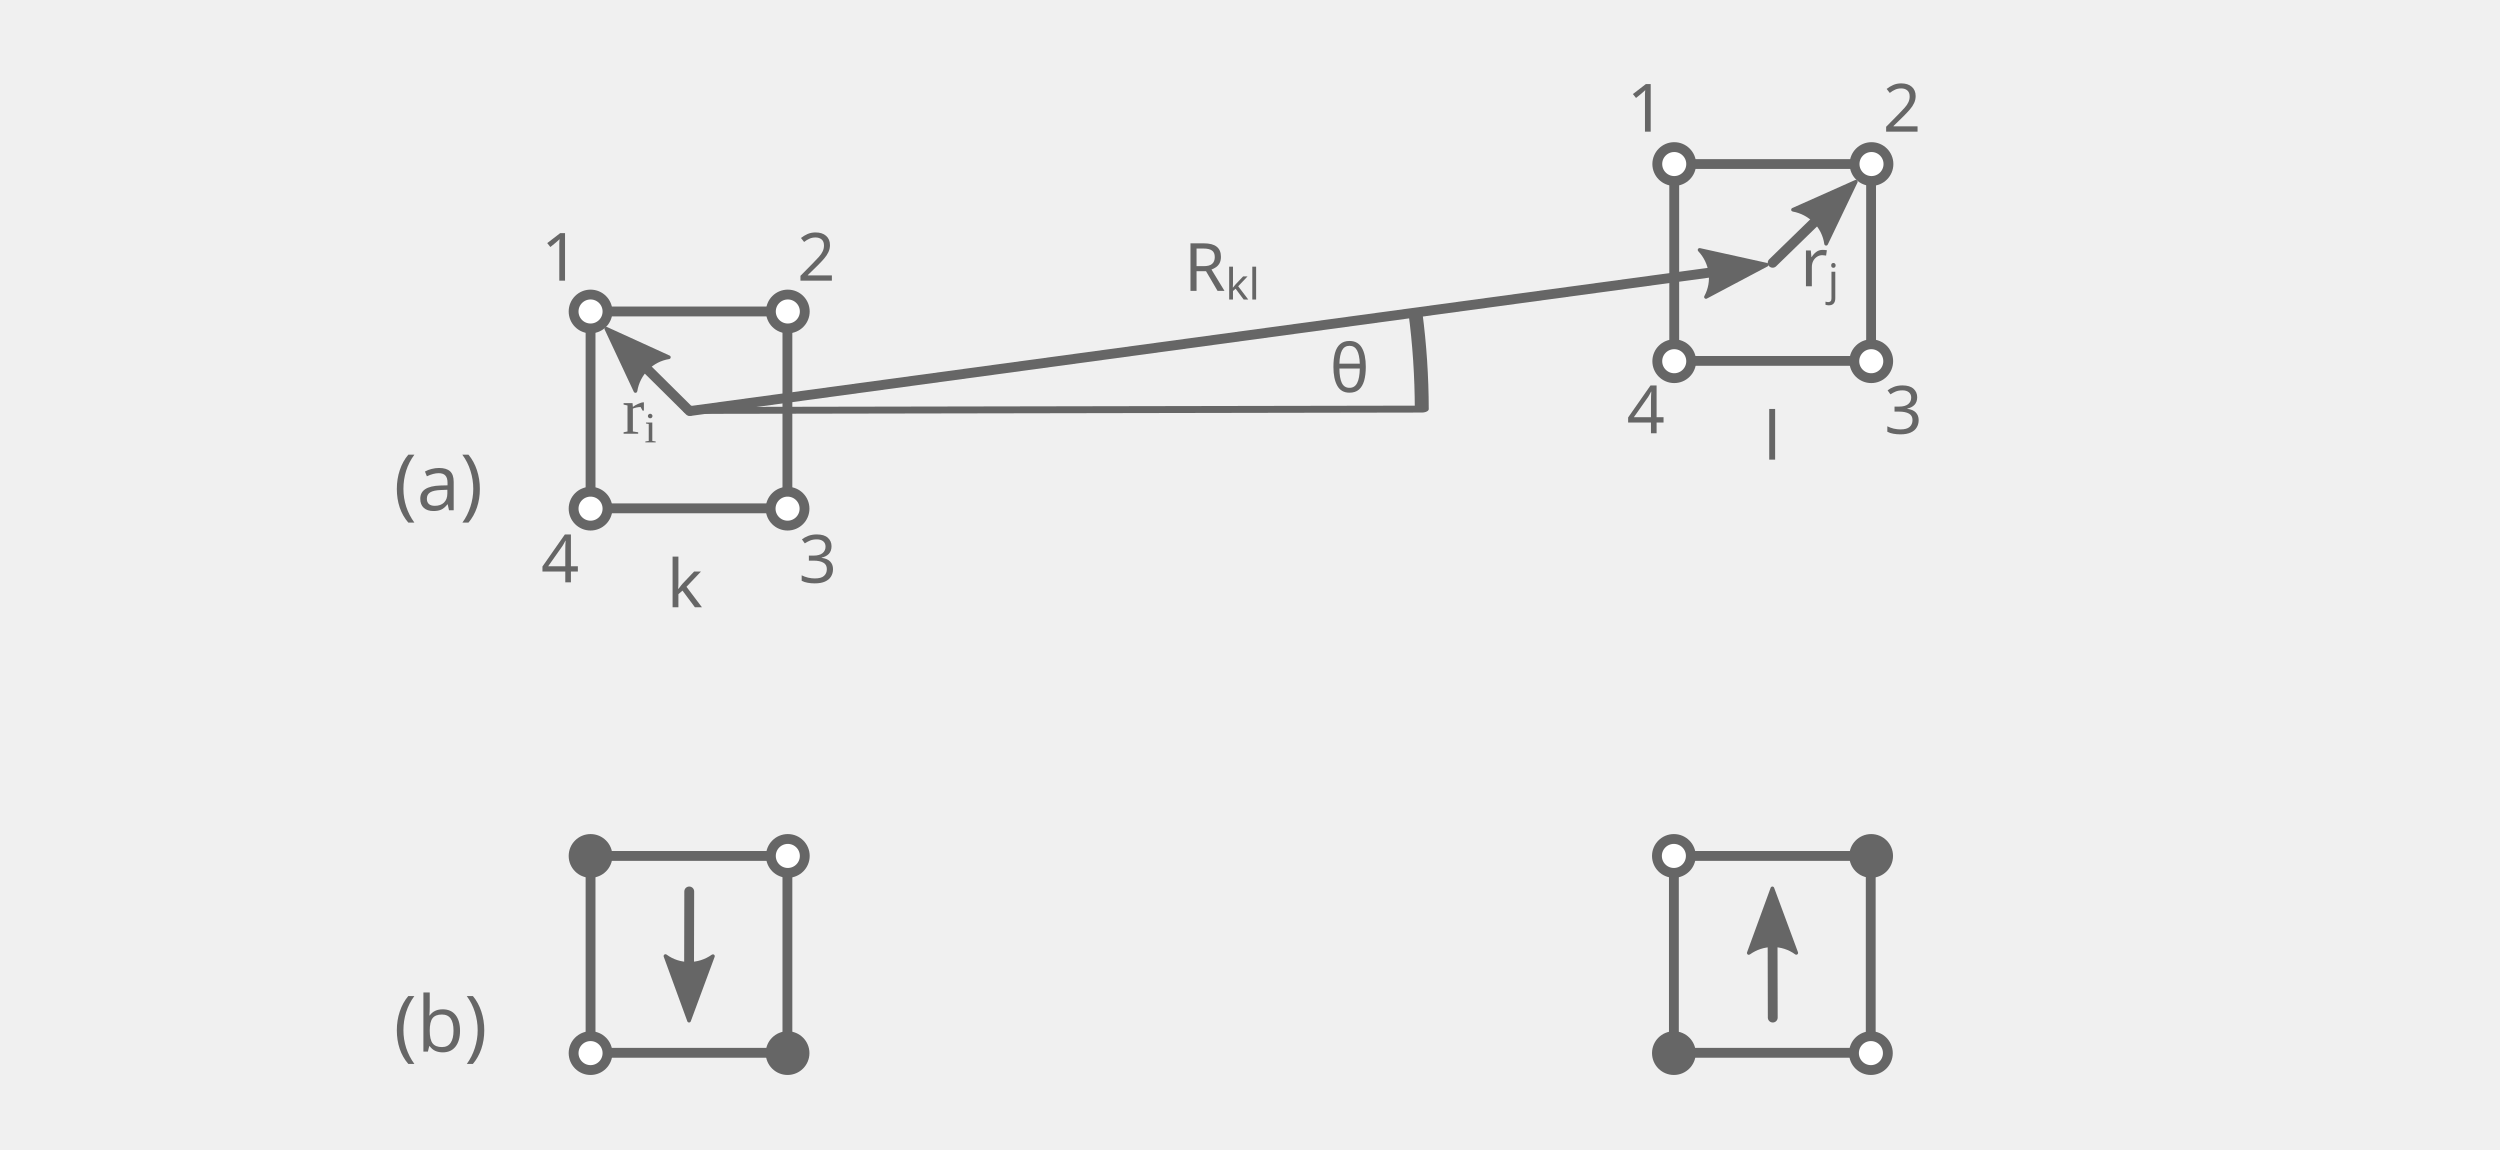
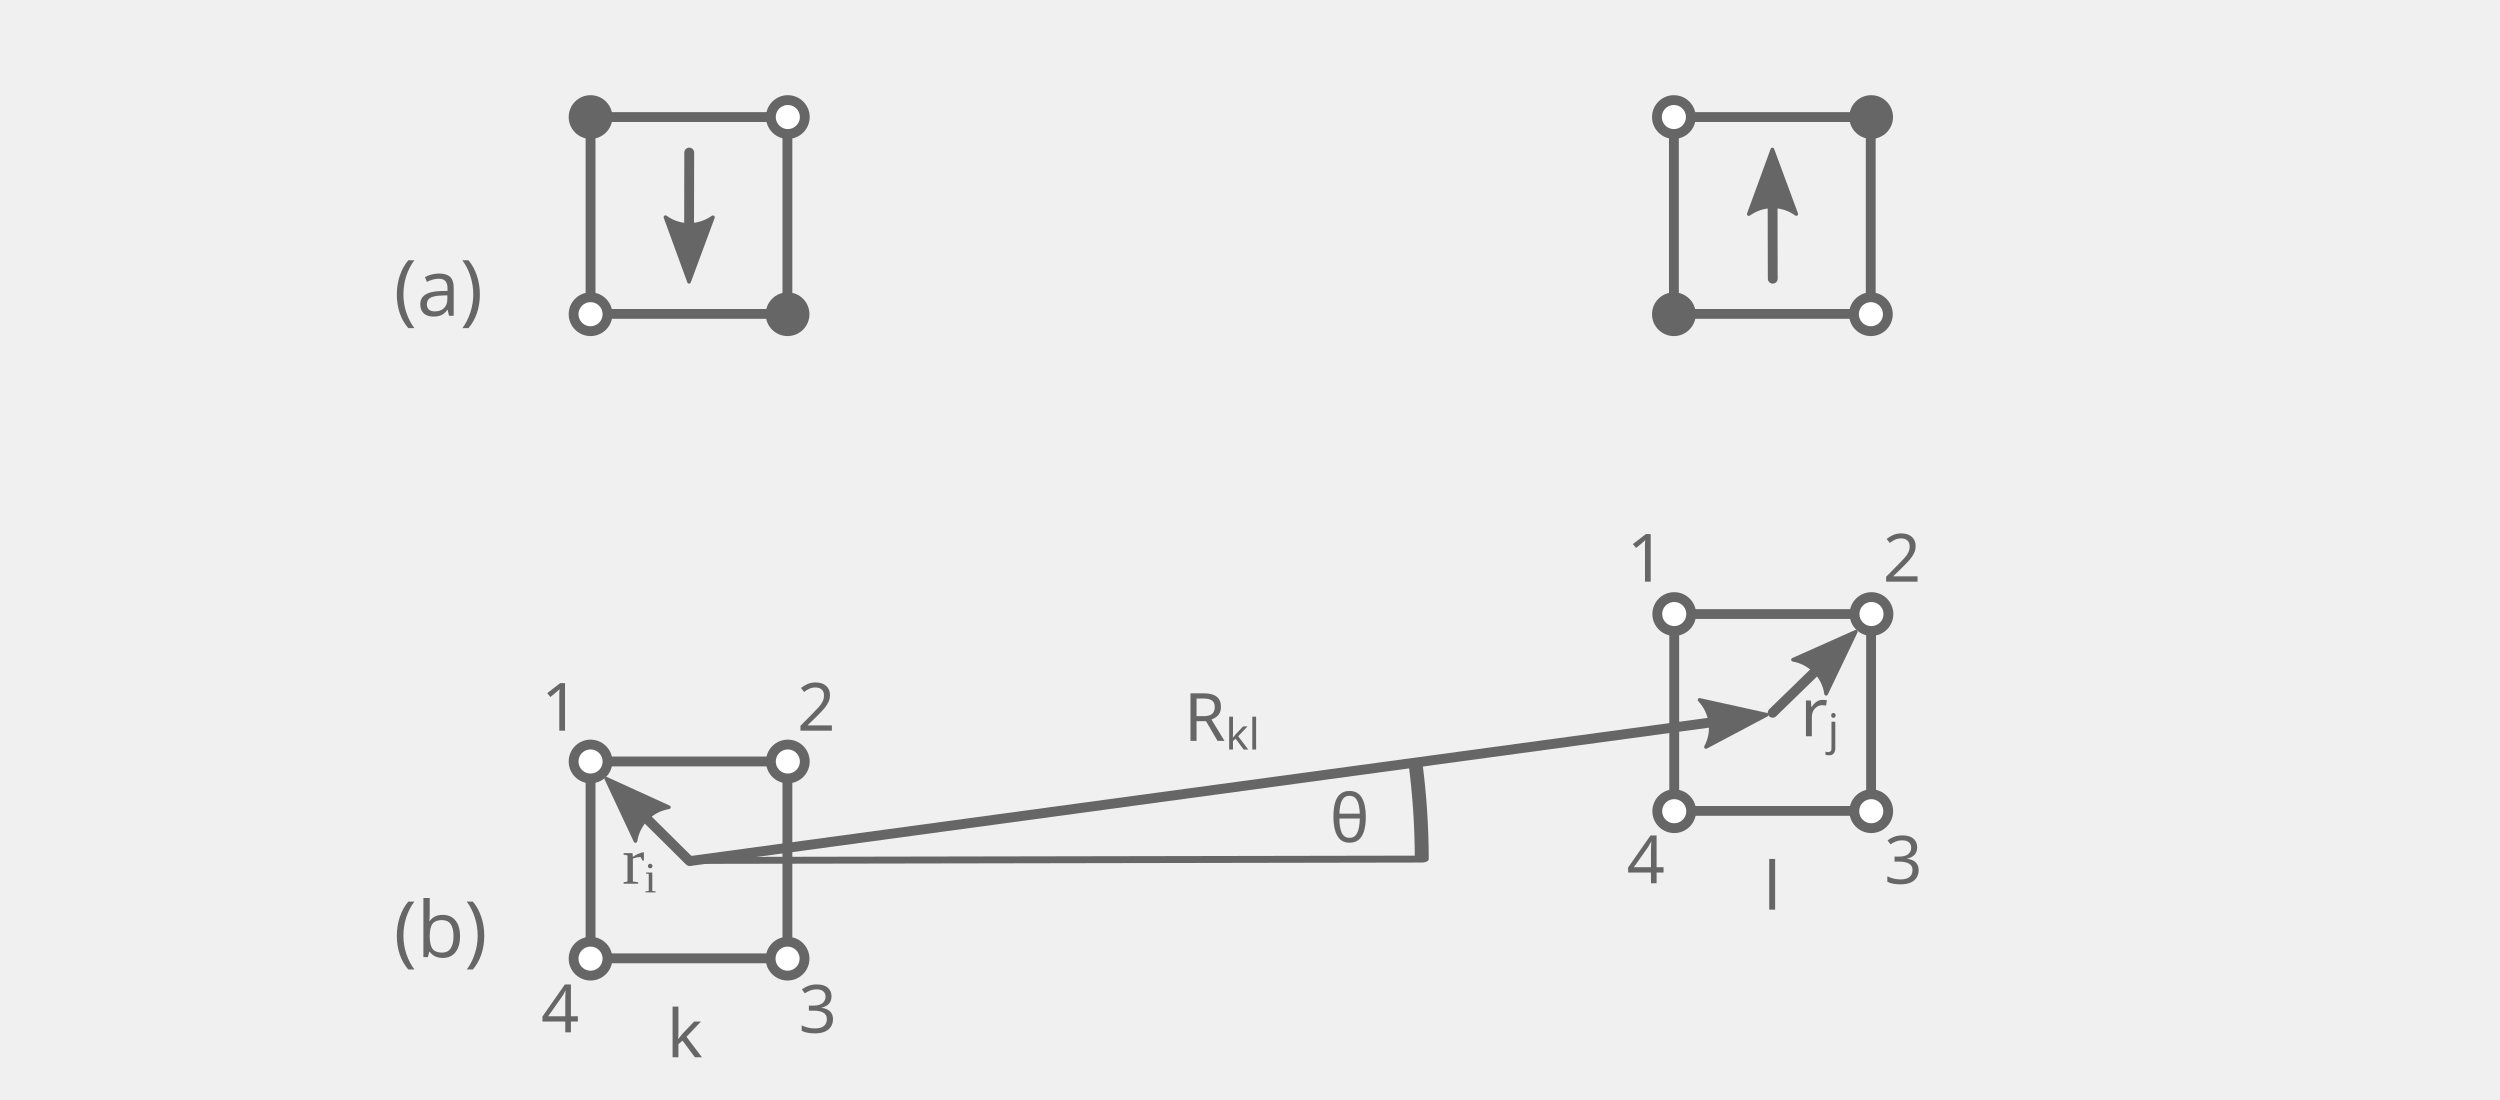
- <svg xmlns="http://www.w3.org/2000/svg" width="450" height="207" id="svg2" version="1.1">
+ <svg xmlns="http://www.w3.org/2000/svg" width="450" height="198" id="svg2" version="1.1">
  <defs id="defs4">
    <marker style="overflow:visible" id="Arrow2Mstart" refX="0" refY="0" orient="auto">
      <path transform="scale(0.6,0.6)" d="M 8.719,4.034 -2.207,0.016 8.719,-4.002 c -1.745,2.372 -1.735,5.617 -6e-7,8.035 z" style="fill-rule:evenodd;stroke-width:0.625;stroke-linejoin:round" id="path6760" />
    </marker>
    <marker style="overflow:visible" id="Arrow2Sstart" refX="0" refY="0" orient="auto">
      <path transform="matrix(0.3,0,0,0.3,-0.69,0)" d="M 8.719,4.034 -2.207,0.016 8.719,-4.002 c -1.745,2.372 -1.735,5.617 -6e-7,8.035 z" style="fill-rule:evenodd;stroke-width:0.625;stroke-linejoin:round" id="path6766" />
    </marker>
    <marker style="overflow:visible" id="Arrow2Lstart" refX="0" refY="0" orient="auto">
      <path transform="matrix(1.1,0,0,1.1,1.1,0)" d="M 8.719,4.034 -2.207,0.016 8.719,-4.002 c -1.745,2.372 -1.735,5.617 -6e-7,8.035 z" style="fill-rule:evenodd;stroke-width:0.625;stroke-linejoin:round" id="path6754" />
    </marker>
    <marker style="overflow:visible" id="Arrow1Sstart" refX="0" refY="0" orient="auto">
      <path transform="matrix(0.2,0,0,0.2,1.2,0)" style="fill-rule:evenodd;stroke:#000000;stroke-width:1pt" d="M 0,0 5,-5 -12.5,0 5,5 0,0 z" id="path6748" />
    </marker>
    <marker orient="auto" refY="0" refX="0" id="Arrow1Mstart" style="overflow:visible">
      <path id="path3837" d="M 0,0 5,-5 -12.5,0 5,5 0,0 z" style="fill-rule:evenodd;stroke:#000000;stroke-width:1pt" transform="matrix(0.4,0,0,0.4,4,0)" />
    </marker>
    <marker orient="auto" refY="0" refX="0" id="Arrow1Mend" style="overflow:visible">
      <path id="path3840" d="M 0,0 5,-5 -12.5,0 5,5 0,0 z" style="fill-rule:evenodd;stroke:#000000;stroke-width:1pt" transform="matrix(-0.4,0,0,-0.4,-4,0)" />
    </marker>
    <marker style="overflow:visible" id="Arrow2Mend" refX="0" refY="0" orient="auto">
      <path transform="scale(-0.6,-0.6)" d="M 8.719,4.034 -2.207,0.016 8.719,-4.002 c -1.745,2.372 -1.735,5.617 -6e-7,8.035 z" style="fill-rule:evenodd;stroke-width:0.625;stroke-linejoin:round" id="path3858" />
    </marker>
    <marker style="overflow:visible" id="Arrow1Lend" refX="0" refY="0" orient="auto">
      <path transform="matrix(-0.8,0,0,-0.8,-10,0)" style="fill-rule:evenodd;stroke:#000000;stroke-width:1pt" d="M 0,0 5,-5 -12.5,0 5,5 0,0 z" id="path3834" />
    </marker>
    <marker style="overflow:visible" id="Arrow2Lend" refX="0" refY="0" orient="auto">
      <path transform="matrix(-1.1,0,0,-1.1,-1.1,0)" d="M 8.719,4.034 -2.207,0.016 8.719,-4.002 c -1.745,2.372 -1.735,5.617 -6e-7,8.035 z" style="fill-rule:evenodd;stroke-width:0.625;stroke-linejoin:round" id="path3852" />
    </marker>
    <marker style="overflow:visible" id="Arrow1Lstart" refX="0" refY="0" orient="auto">
      <path transform="matrix(0.8,0,0,0.8,10,0)" style="fill-rule:evenodd;stroke:#000000;stroke-width:1pt" d="M 0,0 5,-5 -12.5,0 5,5 0,0 z" id="path3831" />
    </marker>
    <marker style="overflow:visible" id="Arrow2Mendq" refX="0" refY="0" orient="auto">
      <path transform="scale(-0.6,-0.6)" d="M 8.719,4.034 -2.207,0.016 8.719,-4.002 c -1.745,2.372 -1.735,5.617 -6e-7,8.035 z" style="fill:#666666;fill-rule:evenodd;stroke:#666666;stroke-width:0.625;stroke-linejoin:round" id="path5586" />
    </marker>
    <marker orient="auto" refY="0" refX="0" id="Arrow1Mstartq" style="overflow:visible">
      <path id="path7377" d="M 0,0 5,-5 -12.5,0 5,5 0,0 z" style="fill:#666666;fill-rule:evenodd;stroke:#666666;stroke-width:1pt" transform="matrix(0.4,0,0,0.4,4,0)" />
    </marker>
    <marker style="overflow:visible" id="Arrow2Mstartj" refX="0" refY="0" orient="auto">
      <path transform="scale(0.6,0.6)" d="M 8.719,4.034 -2.207,0.016 8.719,-4.002 c -1.745,2.372 -1.735,5.617 -6e-7,8.035 z" style="fill:#666666;fill-rule:evenodd;stroke:#666666;stroke-width:0.625;stroke-linejoin:round" id="path8649" />
    </marker>
    <marker style="overflow:visible" id="Arrow2MstartR" refX="0" refY="0" orient="auto">
      <path transform="scale(0.6,0.6)" d="M 8.719,4.034 -2.207,0.016 8.719,-4.002 c -1.745,2.372 -1.735,5.617 -6e-7,8.035 z" style="fill:#666666;fill-rule:evenodd;stroke:#666666;stroke-width:0.625;stroke-linejoin:round" id="path8652" />
    </marker>
    <marker style="overflow:visible" id="Arrow2Mstart8" refX="0" refY="0" orient="auto">
      <path transform="scale(0.6,0.6)" d="M 8.719,4.034 -2.207,0.016 8.719,-4.002 c -1.745,2.372 -1.735,5.617 -6e-7,8.035 z" style="fill:#666666;fill-rule:evenodd;stroke:#666666;stroke-width:0.625;stroke-linejoin:round" id="path8655" />
    </marker>
    <marker style="overflow:visible" id="Arrow2Mstart5" refX="0" refY="0" orient="auto">
      <path transform="scale(0.6,0.6)" d="M 8.719,4.034 -2.207,0.016 8.719,-4.002 c -1.745,2.372 -1.735,5.617 -6e-7,8.035 z" style="fill:#666666;fill-rule:evenodd;stroke:#666666;stroke-width:0.625;stroke-linejoin:round" id="path8658" />
    </marker>
    <marker style="overflow:visible" id="Arrow2Mstartu" refX="0" refY="0" orient="auto">
      <path transform="scale(0.6,0.6)" d="M 8.719,4.034 -2.207,0.016 8.719,-4.002 c -1.745,2.372 -1.735,5.617 -6e-7,8.035 z" style="fill:#666666;fill-rule:evenodd;stroke:#666666;stroke-width:0.625;stroke-linejoin:round" id="path8661" />
    </marker>
  </defs>
-   <g transform="translate(0,-845.362)" id="layer1">
-     <g transform="matrix(0.5,0,0,0.5,79.72441,844.7371)" id="g3801">
-       <rect style="fill:none;stroke:#666666;stroke-width:3.543;stroke-linecap:round;stroke-linejoin:round;stroke-miterlimit:4;stroke-opacity:1;stroke-dasharray:none;stroke-dashoffset:0" id="rect3778" width="70.866" height="70.866" x="53.15" y="51.024" transform="translate(0,62.36218)" />
-       <path style="fill:#ffffff;stroke:#666666;stroke-width:10.291;stroke-linecap:round;stroke-linejoin:round;stroke-miterlimit:4;stroke-opacity:1;stroke-dasharray:none;stroke-dashoffset:0" id="path3793" d="m 70.866,51.024 c 0,9.785 -7.932,17.717 -17.717,17.717 -9.785,0 -17.717,-7.932 -17.717,-17.717 0,-9.785 7.932,-17.717 17.717,-17.717 9.785,0 17.717,7.932 17.717,17.717 z" transform="matrix(0.3442988,0,0,0.3442988,34.85026,95.81844)" />
-       <path transform="matrix(0.3442988,0,0,0.3442988,105.8681,95.81844)" d="m 70.866,51.024 c 0,9.785 -7.932,17.717 -17.717,17.717 -9.785,0 -17.717,-7.932 -17.717,-17.717 0,-9.785 7.932,-17.717 17.717,-17.717 9.785,0 17.717,7.932 17.717,17.717 z" id="path3795" style="fill:#ffffff;stroke:#666666;stroke-width:10.291;stroke-linecap:round;stroke-linejoin:round;stroke-miterlimit:4;stroke-opacity:1;stroke-dasharray:none;stroke-dashoffset:0" />
-       <path transform="matrix(0.3442988,0,0,0.3442988,34.85026,166.8006)" d="m 70.866,51.024 c 0,9.785 -7.932,17.717 -17.717,17.717 -9.785,0 -17.717,-7.932 -17.717,-17.717 0,-9.785 7.932,-17.717 17.717,-17.717 9.785,0 17.717,7.932 17.717,17.717 z" id="path3797" style="fill:#ffffff;stroke:#666666;stroke-width:10.291;stroke-linecap:round;stroke-linejoin:round;stroke-miterlimit:4;stroke-opacity:1;stroke-dasharray:none;stroke-dashoffset:0" />
-       <path style="fill:#ffffff;stroke:#666666;stroke-width:10.291;stroke-linecap:round;stroke-linejoin:round;stroke-miterlimit:4;stroke-opacity:1;stroke-dasharray:none;stroke-dashoffset:0" id="path3799" d="m 70.866,51.024 c 0,9.785 -7.932,17.717 -17.717,17.717 -9.785,0 -17.717,-7.932 -17.717,-17.717 0,-9.785 7.932,-17.717 17.717,-17.717 9.785,0 17.717,7.932 17.717,17.717 z" transform="matrix(0.3442988,0,0,0.3442988,105.7788,166.8006)" />
+   <g transform="translate(0,-854.362)" id="layer1">
+     <g id="g4951" transform="translate(0,90)">
+       <g id="g3801" transform="matrix(0.5,0,0,0.5,79.72441,844.7371)">
+         <rect transform="translate(0,62.36218)" y="51.024" x="53.15" height="70.866" width="70.866" id="rect3778" style="fill:none;stroke:#666666;stroke-width:3.543;stroke-linecap:round;stroke-linejoin:round;stroke-miterlimit:4;stroke-opacity:1;stroke-dasharray:none;stroke-dashoffset:0" />
+         <path transform="matrix(0.3442988,0,0,0.3442988,34.85026,95.81844)" d="m 70.866,51.024 c 0,9.785 -7.932,17.717 -17.717,17.717 -9.785,0 -17.717,-7.932 -17.717,-17.717 0,-9.785 7.932,-17.717 17.717,-17.717 9.785,0 17.717,7.932 17.717,17.717 z" id="path3793" style="fill:#ffffff;stroke:#666666;stroke-width:10.291;stroke-linecap:round;stroke-linejoin:round;stroke-miterlimit:4;stroke-opacity:1;stroke-dasharray:none;stroke-dashoffset:0" />
+         <path style="fill:#ffffff;stroke:#666666;stroke-width:10.291;stroke-linecap:round;stroke-linejoin:round;stroke-miterlimit:4;stroke-opacity:1;stroke-dasharray:none;stroke-dashoffset:0" id="path3795" d="m 70.866,51.024 c 0,9.785 -7.932,17.717 -17.717,17.717 -9.785,0 -17.717,-7.932 -17.717,-17.717 0,-9.785 7.932,-17.717 17.717,-17.717 9.785,0 17.717,7.932 17.717,17.717 z" transform="matrix(0.3442988,0,0,0.3442988,105.8681,95.81844)" />
+         <path style="fill:#ffffff;stroke:#666666;stroke-width:10.291;stroke-linecap:round;stroke-linejoin:round;stroke-miterlimit:4;stroke-opacity:1;stroke-dasharray:none;stroke-dashoffset:0" id="path3797" d="m 70.866,51.024 c 0,9.785 -7.932,17.717 -17.717,17.717 -9.785,0 -17.717,-7.932 -17.717,-17.717 0,-9.785 7.932,-17.717 17.717,-17.717 9.785,0 17.717,7.932 17.717,17.717 z" transform="matrix(0.3442988,0,0,0.3442988,34.85026,166.8006)" />
+         <path transform="matrix(0.3442988,0,0,0.3442988,105.7788,166.8006)" d="m 70.866,51.024 c 0,9.785 -7.932,17.717 -17.717,17.717 -9.785,0 -17.717,-7.932 -17.717,-17.717 0,-9.785 7.932,-17.717 17.717,-17.717 9.785,0 17.717,7.932 17.717,17.717 z" id="path3799" style="fill:#ffffff;stroke:#666666;stroke-width:10.291;stroke-linecap:round;stroke-linejoin:round;stroke-miterlimit:4;stroke-opacity:1;stroke-dasharray:none;stroke-dashoffset:0" />
+       </g>
+       <g id="g3808" transform="matrix(0.5,0,0,0.5,274.7873,818.1963)">
+         <rect style="fill:none;stroke:#666666;stroke-width:3.543;stroke-linecap:round;stroke-linejoin:round;stroke-miterlimit:4;stroke-opacity:1;stroke-dasharray:none;stroke-dashoffset:0" id="rect3810" width="70.866" height="70.866" x="53.15" y="51.024" transform="translate(0,62.36218)" />
+         <path style="fill:#ffffff;stroke:#666666;stroke-width:10.291;stroke-linecap:round;stroke-linejoin:round;stroke-miterlimit:4;stroke-opacity:1;stroke-dasharray:none;stroke-dashoffset:0" id="path3812" d="m 70.866,51.024 c 0,9.785 -7.932,17.717 -17.717,17.717 -9.785,0 -17.717,-7.932 -17.717,-17.717 0,-9.785 7.932,-17.717 17.717,-17.717 9.785,0 17.717,7.932 17.717,17.717 z" transform="matrix(0.3442988,0,0,0.3442988,34.85026,95.81844)" />
+         <path transform="matrix(0.3442988,0,0,0.3442988,105.8681,95.81844)" d="m 70.866,51.024 c 0,9.785 -7.932,17.717 -17.717,17.717 -9.785,0 -17.717,-7.932 -17.717,-17.717 0,-9.785 7.932,-17.717 17.717,-17.717 9.785,0 17.717,7.932 17.717,17.717 z" id="path3814" style="fill:#ffffff;stroke:#666666;stroke-width:10.291;stroke-linecap:round;stroke-linejoin:round;stroke-miterlimit:4;stroke-opacity:1;stroke-dasharray:none;stroke-dashoffset:0" />
+         <path transform="matrix(0.3442988,0,0,0.3442988,34.85026,166.8006)" d="m 70.866,51.024 c 0,9.785 -7.932,17.717 -17.717,17.717 -9.785,0 -17.717,-7.932 -17.717,-17.717 0,-9.785 7.932,-17.717 17.717,-17.717 9.785,0 17.717,7.932 17.717,17.717 z" id="path3816" style="fill:#ffffff;stroke:#666666;stroke-width:10.291;stroke-linecap:round;stroke-linejoin:round;stroke-miterlimit:4;stroke-opacity:1;stroke-dasharray:none;stroke-dashoffset:0" />
+         <path style="fill:#ffffff;stroke:#666666;stroke-width:10.291;stroke-linecap:round;stroke-linejoin:round;stroke-miterlimit:4;stroke-opacity:1;stroke-dasharray:none;stroke-dashoffset:0" id="path3818" d="m 70.866,51.024 c 0,9.785 -7.932,17.717 -17.717,17.717 -9.785,0 -17.717,-7.932 -17.717,-17.717 0,-9.785 7.932,-17.717 17.717,-17.717 9.785,0 17.717,7.932 17.717,17.717 z" transform="matrix(0.3442988,0,0,0.3442988,105.7788,166.8006)" />
+       </g>
+       <path id="path5634" d="m 110.813,906.167 13.298,13.17 0.086,-0.098" style="fill:#666666;stroke:#666666;stroke-width:1.772;stroke-linecap:round;stroke-linejoin:round;stroke-miterlimit:4;stroke-opacity:1;stroke-dasharray:none;marker-start:url(#Arrow2Mstart5);marker-end:none" />
+       <path style="fill:none;stroke:#666666;stroke-width:1.772;stroke-linecap:round;stroke-linejoin:round;stroke-miterlimit:4;stroke-opacity:1;stroke-dasharray:none;marker-start:url(#Arrow2MstartR);marker-end:none" d="m 332.377,879.723 -13.299,12.941" id="path7429" />
+       <path style="fill:#666666;stroke:#666666;stroke-width:1.772;stroke-linecap:round;stroke-linejoin:round;stroke-miterlimit:4;stroke-opacity:1;stroke-dasharray:none;marker-start:url(#Arrow2Mstart8);marker-end:none" d="m 315.688,893.351 -191.405,25.986 0,0" id="path7431" />
+       <text xml:space="preserve" style="font-size:12px;font-style:normal;font-weight:normal;line-height:125%;letter-spacing:0px;word-spacing:0px;fill:#666666;fill-opacity:1;stroke:none;font-family:Sans" x="97.441" y="895.887" id="text7433">
+         <tspan id="tspan7435" x="97.441" y="895.887">1</tspan>
+       </text>
+       <text xml:space="preserve" style="font-size:12px;font-style:normal;font-weight:normal;line-height:125%;letter-spacing:0px;word-spacing:0px;fill:#666666;fill-opacity:1;stroke:none;font-family:Sans" x="143.504" y="895.887" id="text7437">
+         <tspan id="tspan7439" x="143.504" y="895.887">2</tspan>
+       </text>
+       <text xml:space="preserve" style="font-size:12px;font-style:normal;font-weight:normal;line-height:125%;letter-spacing:0px;word-spacing:0px;fill:#666666;fill-opacity:1;stroke:none;font-family:Sans" x="143.753" y="950.247" id="text7441">
+         <tspan id="tspan7443" x="143.753" y="950.247">3</tspan>
+       </text>
+       <text xml:space="preserve" style="font-size:12px;font-style:normal;font-weight:normal;line-height:125%;letter-spacing:0px;word-spacing:0px;fill:#666666;fill-opacity:1;stroke:none;font-family:Sans" x="97.392" y="950.179" id="text7445">
+         <tspan id="tspan7447" x="97.392" y="950.179">4</tspan>
+       </text>
+       <text xml:space="preserve" style="font-size:12px;font-style:normal;font-weight:normal;line-height:125%;letter-spacing:0px;word-spacing:0px;fill:#666666;fill-opacity:1;stroke:none;font-family:Sans" x="213.129" y="897.724" id="text7449">
+         <tspan id="tspan7451" x="213.129" y="897.724">R<tspan style="font-size:65.001%;baseline-shift:sub" id="tspan5582">kl</tspan>
+         </tspan>
+       </text>
+       <text xml:space="preserve" style="font-size:12px;font-style:normal;font-weight:normal;line-height:125%;letter-spacing:0px;word-spacing:0px;fill:#666666;fill-opacity:1;stroke:none;font-family:Sans" x="120.052" y="954.672" id="text7453">
+         <tspan id="tspan7455" x="120.052" y="954.672">k</tspan>
+       </text>
+       <text xml:space="preserve" style="font-size:12px;font-style:normal;font-weight:normal;line-height:125%;letter-spacing:0px;word-spacing:0px;fill:#666666;fill-opacity:1;stroke:none;font-family:Sans" x="317.447" y="928.097" id="text7457">
+         <tspan id="tspan7459" x="317.447" y="928.097">l</tspan>
+       </text>
+       <text xml:space="preserve" x="112.013" y="923.438" id="text7461" style="font-size:12px;fill:#666666">
+         <tspan id="tspan7463" x="112.013" y="923.438">r<tspan style="font-size:65.001%;baseline-shift:sub" id="tspan6140">i</tspan>
+         </tspan>
+       </text>
+       <text xml:space="preserve" style="font-size:12px;font-style:normal;font-weight:normal;line-height:125%;letter-spacing:0px;word-spacing:0px;fill:#666666;fill-opacity:1;stroke:none;font-family:Sans" x="324.053" y="896.887" id="text7465">
+         <tspan id="tspan7467" x="324.053" y="896.887">r<tspan id="tspan8833" style="font-size:65.001%;baseline-shift:sub">j</tspan>
+         </tspan>
+       </text>
+       <text id="text7475" y="869.06" x="292.861" style="font-size:12px;font-style:normal;font-weight:normal;line-height:125%;letter-spacing:0px;word-spacing:0px;fill:#666666;fill-opacity:1;stroke:none;font-family:Sans" xml:space="preserve">
+         <tspan y="869.06" x="292.861" id="tspan7477">1</tspan>
+       </text>
+       <text id="text7479" y="869.06" x="338.924" style="font-size:12px;font-style:normal;font-weight:normal;line-height:125%;letter-spacing:0px;word-spacing:0px;fill:#666666;fill-opacity:1;stroke:none;font-family:Sans" xml:space="preserve">
+         <tspan y="869.06" x="338.924" id="tspan7481">2</tspan>
+       </text>
+       <text id="text7483" y="923.42" x="339.173" style="font-size:12px;font-style:normal;font-weight:normal;line-height:125%;letter-spacing:0px;word-spacing:0px;fill:#666666;fill-opacity:1;stroke:none;font-family:Sans" xml:space="preserve">
+         <tspan y="923.42" x="339.173" id="tspan7485">3</tspan>
+       </text>
+       <text id="text7487" y="923.353" x="292.812" style="font-size:12px;font-style:normal;font-weight:normal;line-height:125%;letter-spacing:0px;word-spacing:0px;fill:#666666;fill-opacity:1;stroke:none;font-family:Sans" xml:space="preserve">
+         <tspan y="923.353" x="292.812" id="tspan7489">4</tspan>
+       </text>
+       <text xml:space="preserve" style="font-size:12px;font-style:normal;font-weight:normal;line-height:125%;letter-spacing:0px;word-spacing:0px;fill:#666666;fill-opacity:1;stroke:none;font-family:Sans" x="239.36" y="915.923" id="text7491">
+         <tspan id="tspan7493" x="239.36" y="915.923">θ</tspan>
+       </text>
+       <path style="fill:none;stroke:#666666;stroke-width:0.191;stroke-linecap:round;stroke-linejoin:round;stroke-miterlimit:4;stroke-dasharray:none;stroke-dashoffset:0" id="path7495" d="m 385.615,109.525 c -8e-4,0.894 -0.03,1.786 -0.088,2.672 l -9.935,-2.709 z" transform="matrix(13.1403,0,0,-6.526187,-4811.177,1633.779)" />
    </g>
-     <g transform="matrix(0.5,0,0,0.5,274.7873,818.1963)" id="g3808">
-       <rect transform="translate(0,62.36218)" y="51.024" x="53.15" height="70.866" width="70.866" id="rect3810" style="fill:none;stroke:#666666;stroke-width:3.543;stroke-linecap:round;stroke-linejoin:round;stroke-miterlimit:4;stroke-opacity:1;stroke-dasharray:none;stroke-dashoffset:0" />
-       <path transform="matrix(0.3442988,0,0,0.3442988,34.85026,95.81844)" d="m 70.866,51.024 c 0,9.785 -7.932,17.717 -17.717,17.717 -9.785,0 -17.717,-7.932 -17.717,-17.717 0,-9.785 7.932,-17.717 17.717,-17.717 9.785,0 17.717,7.932 17.717,17.717 z" id="path3812" style="fill:#ffffff;stroke:#666666;stroke-width:10.291;stroke-linecap:round;stroke-linejoin:round;stroke-miterlimit:4;stroke-opacity:1;stroke-dasharray:none;stroke-dashoffset:0" />
-       <path style="fill:#ffffff;stroke:#666666;stroke-width:10.291;stroke-linecap:round;stroke-linejoin:round;stroke-miterlimit:4;stroke-opacity:1;stroke-dasharray:none;stroke-dashoffset:0" id="path3814" d="m 70.866,51.024 c 0,9.785 -7.932,17.717 -17.717,17.717 -9.785,0 -17.717,-7.932 -17.717,-17.717 0,-9.785 7.932,-17.717 17.717,-17.717 9.785,0 17.717,7.932 17.717,17.717 z" transform="matrix(0.3442988,0,0,0.3442988,105.8681,95.81844)" />
-       <path style="fill:#ffffff;stroke:#666666;stroke-width:10.291;stroke-linecap:round;stroke-linejoin:round;stroke-miterlimit:4;stroke-opacity:1;stroke-dasharray:none;stroke-dashoffset:0" id="path3816" d="m 70.866,51.024 c 0,9.785 -7.932,17.717 -17.717,17.717 -9.785,0 -17.717,-7.932 -17.717,-17.717 0,-9.785 7.932,-17.717 17.717,-17.717 9.785,0 17.717,7.932 17.717,17.717 z" transform="matrix(0.3442988,0,0,0.3442988,34.85026,166.8006)" />
-       <path transform="matrix(0.3442988,0,0,0.3442988,105.7788,166.8006)" d="m 70.866,51.024 c 0,9.785 -7.932,17.717 -17.717,17.717 -9.785,0 -17.717,-7.932 -17.717,-17.717 0,-9.785 7.932,-17.717 17.717,-17.717 9.785,0 17.717,7.932 17.717,17.717 z" id="path3818" style="fill:#ffffff;stroke:#666666;stroke-width:10.291;stroke-linecap:round;stroke-linejoin:round;stroke-miterlimit:4;stroke-opacity:1;stroke-dasharray:none;stroke-dashoffset:0" />
+     <g id="g5000" transform="translate(0,-124)">
+       <g id="g7526" transform="matrix(0.5,0,0,0.5,79.72441,862.7371)">
+         <rect style="fill:none;stroke:#666666;stroke-width:3.543;stroke-linecap:round;stroke-linejoin:round;stroke-miterlimit:4;stroke-opacity:1;stroke-dasharray:none;stroke-dashoffset:0" id="rect7499" width="70.866" height="70.866" x="53.15" y="273.386" />
+         <path style="fill:#666666;stroke:#666666;stroke-width:10.291;stroke-linecap:round;stroke-linejoin:round;stroke-miterlimit:4;stroke-opacity:1;stroke-dasharray:none;stroke-dashoffset:0" id="path7501" d="m 70.866,51.024 c 0,9.785 -7.932,17.717 -17.717,17.717 -9.785,0 -17.717,-7.932 -17.717,-17.717 0,-9.785 7.932,-17.717 17.717,-17.717 9.785,0 17.717,7.932 17.717,17.717 z" transform="matrix(0.3442988,0,0,0.3442988,34.85026,255.8184)" />
+         <path transform="matrix(0.3442988,0,0,0.3442988,105.8681,255.8184)" d="m 70.866,51.024 c 0,9.785 -7.932,17.717 -17.717,17.717 -9.785,0 -17.717,-7.932 -17.717,-17.717 0,-9.785 7.932,-17.717 17.717,-17.717 9.785,0 17.717,7.932 17.717,17.717 z" id="path7503" style="fill:#ffffff;stroke:#666666;stroke-width:10.291;stroke-linecap:round;stroke-linejoin:round;stroke-miterlimit:4;stroke-opacity:1;stroke-dasharray:none;stroke-dashoffset:0" />
+         <path transform="matrix(0.3442988,0,0,0.3442988,34.85026,326.8006)" d="m 70.866,51.024 c 0,9.785 -7.932,17.717 -17.717,17.717 -9.785,0 -17.717,-7.932 -17.717,-17.717 0,-9.785 7.932,-17.717 17.717,-17.717 9.785,0 17.717,7.932 17.717,17.717 z" id="path7505" style="fill:#ffffff;stroke:#666666;stroke-width:10.291;stroke-linecap:round;stroke-linejoin:round;stroke-miterlimit:4;stroke-opacity:1;stroke-dasharray:none;stroke-dashoffset:0" />
+         <path style="fill:#666666;stroke:#666666;stroke-width:10.291;stroke-linecap:round;stroke-linejoin:round;stroke-miterlimit:4;stroke-opacity:1;stroke-dasharray:none;stroke-dashoffset:0" id="path7507" d="m 70.866,51.024 c 0,9.785 -7.932,17.717 -17.717,17.717 -9.785,0 -17.717,-7.932 -17.717,-17.717 0,-9.785 7.932,-17.717 17.717,-17.717 9.785,0 17.717,7.932 17.717,17.717 z" transform="matrix(0.3442988,0,0,0.3442988,105.7788,326.8006)" />
+       </g>
+       <g id="g7538" transform="matrix(0.5,0,0,0.5,79.72441,862.7371)">
+         <rect y="273.386" x="443.15" height="70.866" width="70.866" id="rect7511" style="fill:none;stroke:#666666;stroke-width:3.543;stroke-linecap:round;stroke-linejoin:round;stroke-miterlimit:4;stroke-opacity:1;stroke-dasharray:none;stroke-dashoffset:0" />
+         <path transform="matrix(0.3442988,0,0,0.3442988,424.8503,255.8184)" d="m 70.866,51.024 c 0,9.785 -7.932,17.717 -17.717,17.717 -9.785,0 -17.717,-7.932 -17.717,-17.717 0,-9.785 7.932,-17.717 17.717,-17.717 9.785,0 17.717,7.932 17.717,17.717 z" id="path7513" style="fill:#ffffff;stroke:#666666;stroke-width:10.291;stroke-linecap:round;stroke-linejoin:round;stroke-miterlimit:4;stroke-opacity:1;stroke-dasharray:none;stroke-dashoffset:0" />
+         <path style="fill:#666666;stroke:#666666;stroke-width:10.291;stroke-linecap:round;stroke-linejoin:round;stroke-miterlimit:4;stroke-opacity:1;stroke-dasharray:none;stroke-dashoffset:0" id="path7515" d="m 70.866,51.024 c 0,9.785 -7.932,17.717 -17.717,17.717 -9.785,0 -17.717,-7.932 -17.717,-17.717 0,-9.785 7.932,-17.717 17.717,-17.717 9.785,0 17.717,7.932 17.717,17.717 z" transform="matrix(0.3442988,0,0,0.3442988,495.8681,255.8184)" />
+         <path style="fill:#666666;stroke:#666666;stroke-width:10.291;stroke-linecap:round;stroke-linejoin:round;stroke-miterlimit:4;stroke-opacity:1;stroke-dasharray:none;stroke-dashoffset:0" id="path7517" d="m 70.866,51.024 c 0,9.785 -7.932,17.717 -17.717,17.717 -9.785,0 -17.717,-7.932 -17.717,-17.717 0,-9.785 7.932,-17.717 17.717,-17.717 9.785,0 17.717,7.932 17.717,17.717 z" transform="matrix(0.3442988,0,0,0.3442988,424.8503,326.8006)" />
+         <path transform="matrix(0.3442988,0,0,0.3442988,495.7788,326.8006)" d="m 70.866,51.024 c 0,9.785 -7.932,17.717 -17.717,17.717 -9.785,0 -17.717,-7.932 -17.717,-17.717 0,-9.785 7.932,-17.717 17.717,-17.717 9.785,0 17.717,7.932 17.717,17.717 z" id="path7519" style="fill:#ffffff;stroke:#666666;stroke-width:10.291;stroke-linecap:round;stroke-linejoin:round;stroke-miterlimit:4;stroke-opacity:1;stroke-dasharray:none;stroke-dashoffset:0" />
+       </g>
+       <path style="fill:#666666;stroke:#666666;stroke-width:1.772;stroke-linecap:round;stroke-linejoin:round;stroke-miterlimit:4;stroke-opacity:1;stroke-dasharray:none;marker-start:url(#Arrow2Mstartj);marker-end:none" d="m 124.017,1026.734 0.045,-20.91 0,0" id="path7545" />
+       <path id="path7547" d="m 319.051,1007.617 0.045,20.91 0,0" style="fill:#666666;stroke:#666666;stroke-width:1.772;stroke-linecap:round;stroke-linejoin:round;stroke-miterlimit:4;stroke-opacity:1;stroke-dasharray:none;marker-start:url(#Arrow2Mstartu);marker-end:none" />
    </g>
-     <path style="fill:#666666;stroke:#666666;stroke-width:1.772;stroke-linecap:round;stroke-linejoin:round;stroke-miterlimit:4;stroke-opacity:1;stroke-dasharray:none;marker-start:url(#Arrow2Mstart5);marker-end:none" d="m 110.813,906.167 13.298,13.17 0.086,-0.098" id="path5634" />
-     <path id="path7429" d="m 332.377,879.723 -13.299,12.941" style="fill:none;stroke:#666666;stroke-width:1.772;stroke-linecap:round;stroke-linejoin:round;stroke-miterlimit:4;stroke-opacity:1;stroke-dasharray:none;marker-start:url(#Arrow2MstartR);marker-end:none" />
-     <path id="path7431" d="m 315.688,893.351 -191.405,25.986 0,0" style="fill:#666666;stroke:#666666;stroke-width:1.772;stroke-linecap:round;stroke-linejoin:round;stroke-miterlimit:4;stroke-opacity:1;stroke-dasharray:none;marker-start:url(#Arrow2Mstart8);marker-end:none" />
-     <text id="text7433" y="895.887" x="97.441" style="font-size:12px;font-style:normal;font-weight:normal;line-height:125%;letter-spacing:0px;word-spacing:0px;fill:#666666;fill-opacity:1;stroke:none;font-family:Sans" xml:space="preserve">
-       <tspan y="895.887" x="97.441" id="tspan7435">1</tspan>
+     <text id="text5631" y="911.205" x="70.866" style="font-size:14px;font-style:normal;font-variant:normal;font-weight:normal;font-stretch:normal;text-align:start;line-height:125%;letter-spacing:0px;word-spacing:0px;writing-mode:lr-tb;text-anchor:start;fill:#666666;fill-opacity:1;stroke:none;font-family:Open Sans;-inkscape-font-specification:Open Sans" xml:space="preserve">
+       <tspan style="font-size:14px;fill:#666666" y="911.205" x="70.866" id="tspan5633">(a)</tspan>
    </text>
-     <text id="text7437" y="895.887" x="143.504" style="font-size:12px;font-style:normal;font-weight:normal;line-height:125%;letter-spacing:0px;word-spacing:0px;fill:#666666;fill-opacity:1;stroke:none;font-family:Sans" xml:space="preserve">
-       <tspan y="895.887" x="143.504" id="tspan7439">2</tspan>
-     </text>
-     <text id="text7441" y="950.247" x="143.753" style="font-size:12px;font-style:normal;font-weight:normal;line-height:125%;letter-spacing:0px;word-spacing:0px;fill:#666666;fill-opacity:1;stroke:none;font-family:Sans" xml:space="preserve">
-       <tspan y="950.247" x="143.753" id="tspan7443">3</tspan>
-     </text>
-     <text id="text7445" y="950.179" x="97.392" style="font-size:12px;font-style:normal;font-weight:normal;line-height:125%;letter-spacing:0px;word-spacing:0px;fill:#666666;fill-opacity:1;stroke:none;font-family:Sans" xml:space="preserve">
-       <tspan y="950.179" x="97.392" id="tspan7447">4</tspan>
-     </text>
-     <text id="text7449" y="897.724" x="213.129" style="font-size:12px;font-style:normal;font-weight:normal;line-height:125%;letter-spacing:0px;word-spacing:0px;fill:#666666;fill-opacity:1;stroke:none;font-family:Sans" xml:space="preserve">
-       <tspan y="897.724" x="213.129" id="tspan7451">R<tspan id="tspan5582" style="font-size:65.001%;baseline-shift:sub">kl</tspan>
-       </tspan>
-     </text>
-     <text id="text7453" y="954.672" x="120.052" style="font-size:12px;font-style:normal;font-weight:normal;line-height:125%;letter-spacing:0px;word-spacing:0px;fill:#666666;fill-opacity:1;stroke:none;font-family:Sans" xml:space="preserve">
-       <tspan y="954.672" x="120.052" id="tspan7455">k</tspan>
-     </text>
-     <text id="text7457" y="928.097" x="317.447" style="font-size:12px;font-style:normal;font-weight:normal;line-height:125%;letter-spacing:0px;word-spacing:0px;fill:#666666;fill-opacity:1;stroke:none;font-family:Sans" xml:space="preserve">
-       <tspan y="928.097" x="317.447" id="tspan7459">l</tspan>
-     </text>
-     <text style="font-size:12px;fill:#666666" id="text7461" y="923.438" x="112.013" xml:space="preserve">
-       <tspan y="923.438" x="112.013" id="tspan7463">r<tspan id="tspan6140" style="font-size:65.001%;baseline-shift:sub">i</tspan>
-       </tspan>
-     </text>
-     <text id="text7465" y="896.887" x="324.053" style="font-size:12px;font-style:normal;font-weight:normal;line-height:125%;letter-spacing:0px;word-spacing:0px;fill:#666666;fill-opacity:1;stroke:none;font-family:Sans" xml:space="preserve">
-       <tspan y="896.887" x="324.053" id="tspan7467">r<tspan style="font-size:65.001%;baseline-shift:sub" id="tspan8833">j</tspan>
-       </tspan>
-     </text>
-     <text xml:space="preserve" style="font-size:12px;font-style:normal;font-weight:normal;line-height:125%;letter-spacing:0px;word-spacing:0px;fill:#666666;fill-opacity:1;stroke:none;font-family:Sans" x="292.861" y="869.06" id="text7475">
-       <tspan id="tspan7477" x="292.861" y="869.06">1</tspan>
-     </text>
-     <text xml:space="preserve" style="font-size:12px;font-style:normal;font-weight:normal;line-height:125%;letter-spacing:0px;word-spacing:0px;fill:#666666;fill-opacity:1;stroke:none;font-family:Sans" x="338.924" y="869.06" id="text7479">
-       <tspan id="tspan7481" x="338.924" y="869.06">2</tspan>
-     </text>
-     <text xml:space="preserve" style="font-size:12px;font-style:normal;font-weight:normal;line-height:125%;letter-spacing:0px;word-spacing:0px;fill:#666666;fill-opacity:1;stroke:none;font-family:Sans" x="339.173" y="923.42" id="text7483">
-       <tspan id="tspan7485" x="339.173" y="923.42">3</tspan>
-     </text>
-     <text xml:space="preserve" style="font-size:12px;font-style:normal;font-weight:normal;line-height:125%;letter-spacing:0px;word-spacing:0px;fill:#666666;fill-opacity:1;stroke:none;font-family:Sans" x="292.812" y="923.353" id="text7487">
-       <tspan id="tspan7489" x="292.812" y="923.353">4</tspan>
-     </text>
-     <text id="text7491" y="915.923" x="239.36" style="font-size:12px;font-style:normal;font-weight:normal;line-height:125%;letter-spacing:0px;word-spacing:0px;fill:#666666;fill-opacity:1;stroke:none;font-family:Sans" xml:space="preserve">
-       <tspan y="915.923" x="239.36" id="tspan7493">θ</tspan>
-     </text>
-     <path transform="matrix(13.1403,0,0,-6.526187,-4811.177,1633.779)" d="m 385.615,109.525 c -8e-4,0.894 -0.03,1.786 -0.088,2.672 l -9.935,-2.709 z" id="path7495" style="fill:none;stroke:#666666;stroke-width:0.191;stroke-linecap:round;stroke-linejoin:round;stroke-miterlimit:4;stroke-dasharray:none;stroke-dashoffset:0" />
-     <g transform="matrix(0.5,0,0,0.5,79.72441,862.7371)" id="g7526">
-       <rect y="273.386" x="53.15" height="70.866" width="70.866" id="rect7499" style="fill:none;stroke:#666666;stroke-width:3.543;stroke-linecap:round;stroke-linejoin:round;stroke-miterlimit:4;stroke-opacity:1;stroke-dasharray:none;stroke-dashoffset:0" />
-       <path transform="matrix(0.3442988,0,0,0.3442988,34.85026,255.8184)" d="m 70.866,51.024 c 0,9.785 -7.932,17.717 -17.717,17.717 -9.785,0 -17.717,-7.932 -17.717,-17.717 0,-9.785 7.932,-17.717 17.717,-17.717 9.785,0 17.717,7.932 17.717,17.717 z" id="path7501" style="fill:#666666;stroke:#666666;stroke-width:10.291;stroke-linecap:round;stroke-linejoin:round;stroke-miterlimit:4;stroke-opacity:1;stroke-dasharray:none;stroke-dashoffset:0" />
-       <path style="fill:#ffffff;stroke:#666666;stroke-width:10.291;stroke-linecap:round;stroke-linejoin:round;stroke-miterlimit:4;stroke-opacity:1;stroke-dasharray:none;stroke-dashoffset:0" id="path7503" d="m 70.866,51.024 c 0,9.785 -7.932,17.717 -17.717,17.717 -9.785,0 -17.717,-7.932 -17.717,-17.717 0,-9.785 7.932,-17.717 17.717,-17.717 9.785,0 17.717,7.932 17.717,17.717 z" transform="matrix(0.3442988,0,0,0.3442988,105.8681,255.8184)" />
-       <path style="fill:#ffffff;stroke:#666666;stroke-width:10.291;stroke-linecap:round;stroke-linejoin:round;stroke-miterlimit:4;stroke-opacity:1;stroke-dasharray:none;stroke-dashoffset:0" id="path7505" d="m 70.866,51.024 c 0,9.785 -7.932,17.717 -17.717,17.717 -9.785,0 -17.717,-7.932 -17.717,-17.717 0,-9.785 7.932,-17.717 17.717,-17.717 9.785,0 17.717,7.932 17.717,17.717 z" transform="matrix(0.3442988,0,0,0.3442988,34.85026,326.8006)" />
-       <path transform="matrix(0.3442988,0,0,0.3442988,105.7788,326.8006)" d="m 70.866,51.024 c 0,9.785 -7.932,17.717 -17.717,17.717 -9.785,0 -17.717,-7.932 -17.717,-17.717 0,-9.785 7.932,-17.717 17.717,-17.717 9.785,0 17.717,7.932 17.717,17.717 z" id="path7507" style="fill:#666666;stroke:#666666;stroke-width:10.291;stroke-linecap:round;stroke-linejoin:round;stroke-miterlimit:4;stroke-opacity:1;stroke-dasharray:none;stroke-dashoffset:0" />
-     </g>
-     <g transform="matrix(0.5,0,0,0.5,79.72441,862.7371)" id="g7538">
-       <rect style="fill:none;stroke:#666666;stroke-width:3.543;stroke-linecap:round;stroke-linejoin:round;stroke-miterlimit:4;stroke-opacity:1;stroke-dasharray:none;stroke-dashoffset:0" id="rect7511" width="70.866" height="70.866" x="443.15" y="273.386" />
-       <path style="fill:#ffffff;stroke:#666666;stroke-width:10.291;stroke-linecap:round;stroke-linejoin:round;stroke-miterlimit:4;stroke-opacity:1;stroke-dasharray:none;stroke-dashoffset:0" id="path7513" d="m 70.866,51.024 c 0,9.785 -7.932,17.717 -17.717,17.717 -9.785,0 -17.717,-7.932 -17.717,-17.717 0,-9.785 7.932,-17.717 17.717,-17.717 9.785,0 17.717,7.932 17.717,17.717 z" transform="matrix(0.3442988,0,0,0.3442988,424.8503,255.8184)" />
-       <path transform="matrix(0.3442988,0,0,0.3442988,495.8681,255.8184)" d="m 70.866,51.024 c 0,9.785 -7.932,17.717 -17.717,17.717 -9.785,0 -17.717,-7.932 -17.717,-17.717 0,-9.785 7.932,-17.717 17.717,-17.717 9.785,0 17.717,7.932 17.717,17.717 z" id="path7515" style="fill:#666666;stroke:#666666;stroke-width:10.291;stroke-linecap:round;stroke-linejoin:round;stroke-miterlimit:4;stroke-opacity:1;stroke-dasharray:none;stroke-dashoffset:0" />
-       <path transform="matrix(0.3442988,0,0,0.3442988,424.8503,326.8006)" d="m 70.866,51.024 c 0,9.785 -7.932,17.717 -17.717,17.717 -9.785,0 -17.717,-7.932 -17.717,-17.717 0,-9.785 7.932,-17.717 17.717,-17.717 9.785,0 17.717,7.932 17.717,17.717 z" id="path7517" style="fill:#666666;stroke:#666666;stroke-width:10.291;stroke-linecap:round;stroke-linejoin:round;stroke-miterlimit:4;stroke-opacity:1;stroke-dasharray:none;stroke-dashoffset:0" />
-       <path style="fill:#ffffff;stroke:#666666;stroke-width:10.291;stroke-linecap:round;stroke-linejoin:round;stroke-miterlimit:4;stroke-opacity:1;stroke-dasharray:none;stroke-dashoffset:0" id="path7519" d="m 70.866,51.024 c 0,9.785 -7.932,17.717 -17.717,17.717 -9.785,0 -17.717,-7.932 -17.717,-17.717 0,-9.785 7.932,-17.717 17.717,-17.717 9.785,0 17.717,7.932 17.717,17.717 z" transform="matrix(0.3442988,0,0,0.3442988,495.7788,326.8006)" />
-     </g>
-     <path id="path7545" d="m 124.017,1026.734 0.045,-20.91 0,0" style="fill:#666666;stroke:#666666;stroke-width:1.772;stroke-linecap:round;stroke-linejoin:round;stroke-miterlimit:4;stroke-opacity:1;stroke-dasharray:none;marker-start:url(#Arrow2Mstartj);marker-end:none" />
-     <path style="fill:#666666;stroke:#666666;stroke-width:1.772;stroke-linecap:round;stroke-linejoin:round;stroke-miterlimit:4;stroke-opacity:1;stroke-dasharray:none;marker-start:url(#Arrow2Mstartu);marker-end:none" d="m 319.051,1007.617 0.045,20.91 0,0" id="path7547" />
-     <text id="text5631" y="937.205" x="70.866" style="font-size:14px;font-style:normal;font-variant:normal;font-weight:normal;font-stretch:normal;text-align:start;line-height:125%;letter-spacing:0px;word-spacing:0px;writing-mode:lr-tb;text-anchor:start;fill:#666666;fill-opacity:1;stroke:none;font-family:Open Sans;-inkscape-font-specification:Open Sans" xml:space="preserve">
-       <tspan style="font-size:14px;fill:#666666" y="937.205" x="70.866" id="tspan5633">(a)</tspan>
-     </text>
-     <text xml:space="preserve" style="font-size:14px;font-style:normal;font-variant:normal;font-weight:normal;font-stretch:normal;text-align:start;line-height:125%;letter-spacing:0px;word-spacing:0px;writing-mode:lr-tb;text-anchor:start;fill:#666666;fill-opacity:1;stroke:none;font-family:Open Sans;-inkscape-font-specification:Open Sans" x="70.866" y="1034.646" id="text3344">
-       <tspan id="tspan3346" x="70.866" y="1034.646" style="font-size:14px;fill:#666666">(b)</tspan>
+     <text xml:space="preserve" style="font-size:14px;font-style:normal;font-variant:normal;font-weight:normal;font-stretch:normal;text-align:start;line-height:125%;letter-spacing:0px;word-spacing:0px;writing-mode:lr-tb;text-anchor:start;fill:#666666;fill-opacity:1;stroke:none;font-family:Open Sans;-inkscape-font-specification:Open Sans" x="70.866" y="1026.646" id="text3344">
+       <tspan id="tspan3346" x="70.866" y="1026.646" style="font-size:14px;fill:#666666">(b)</tspan>
    </text>
  </g>
</svg>
